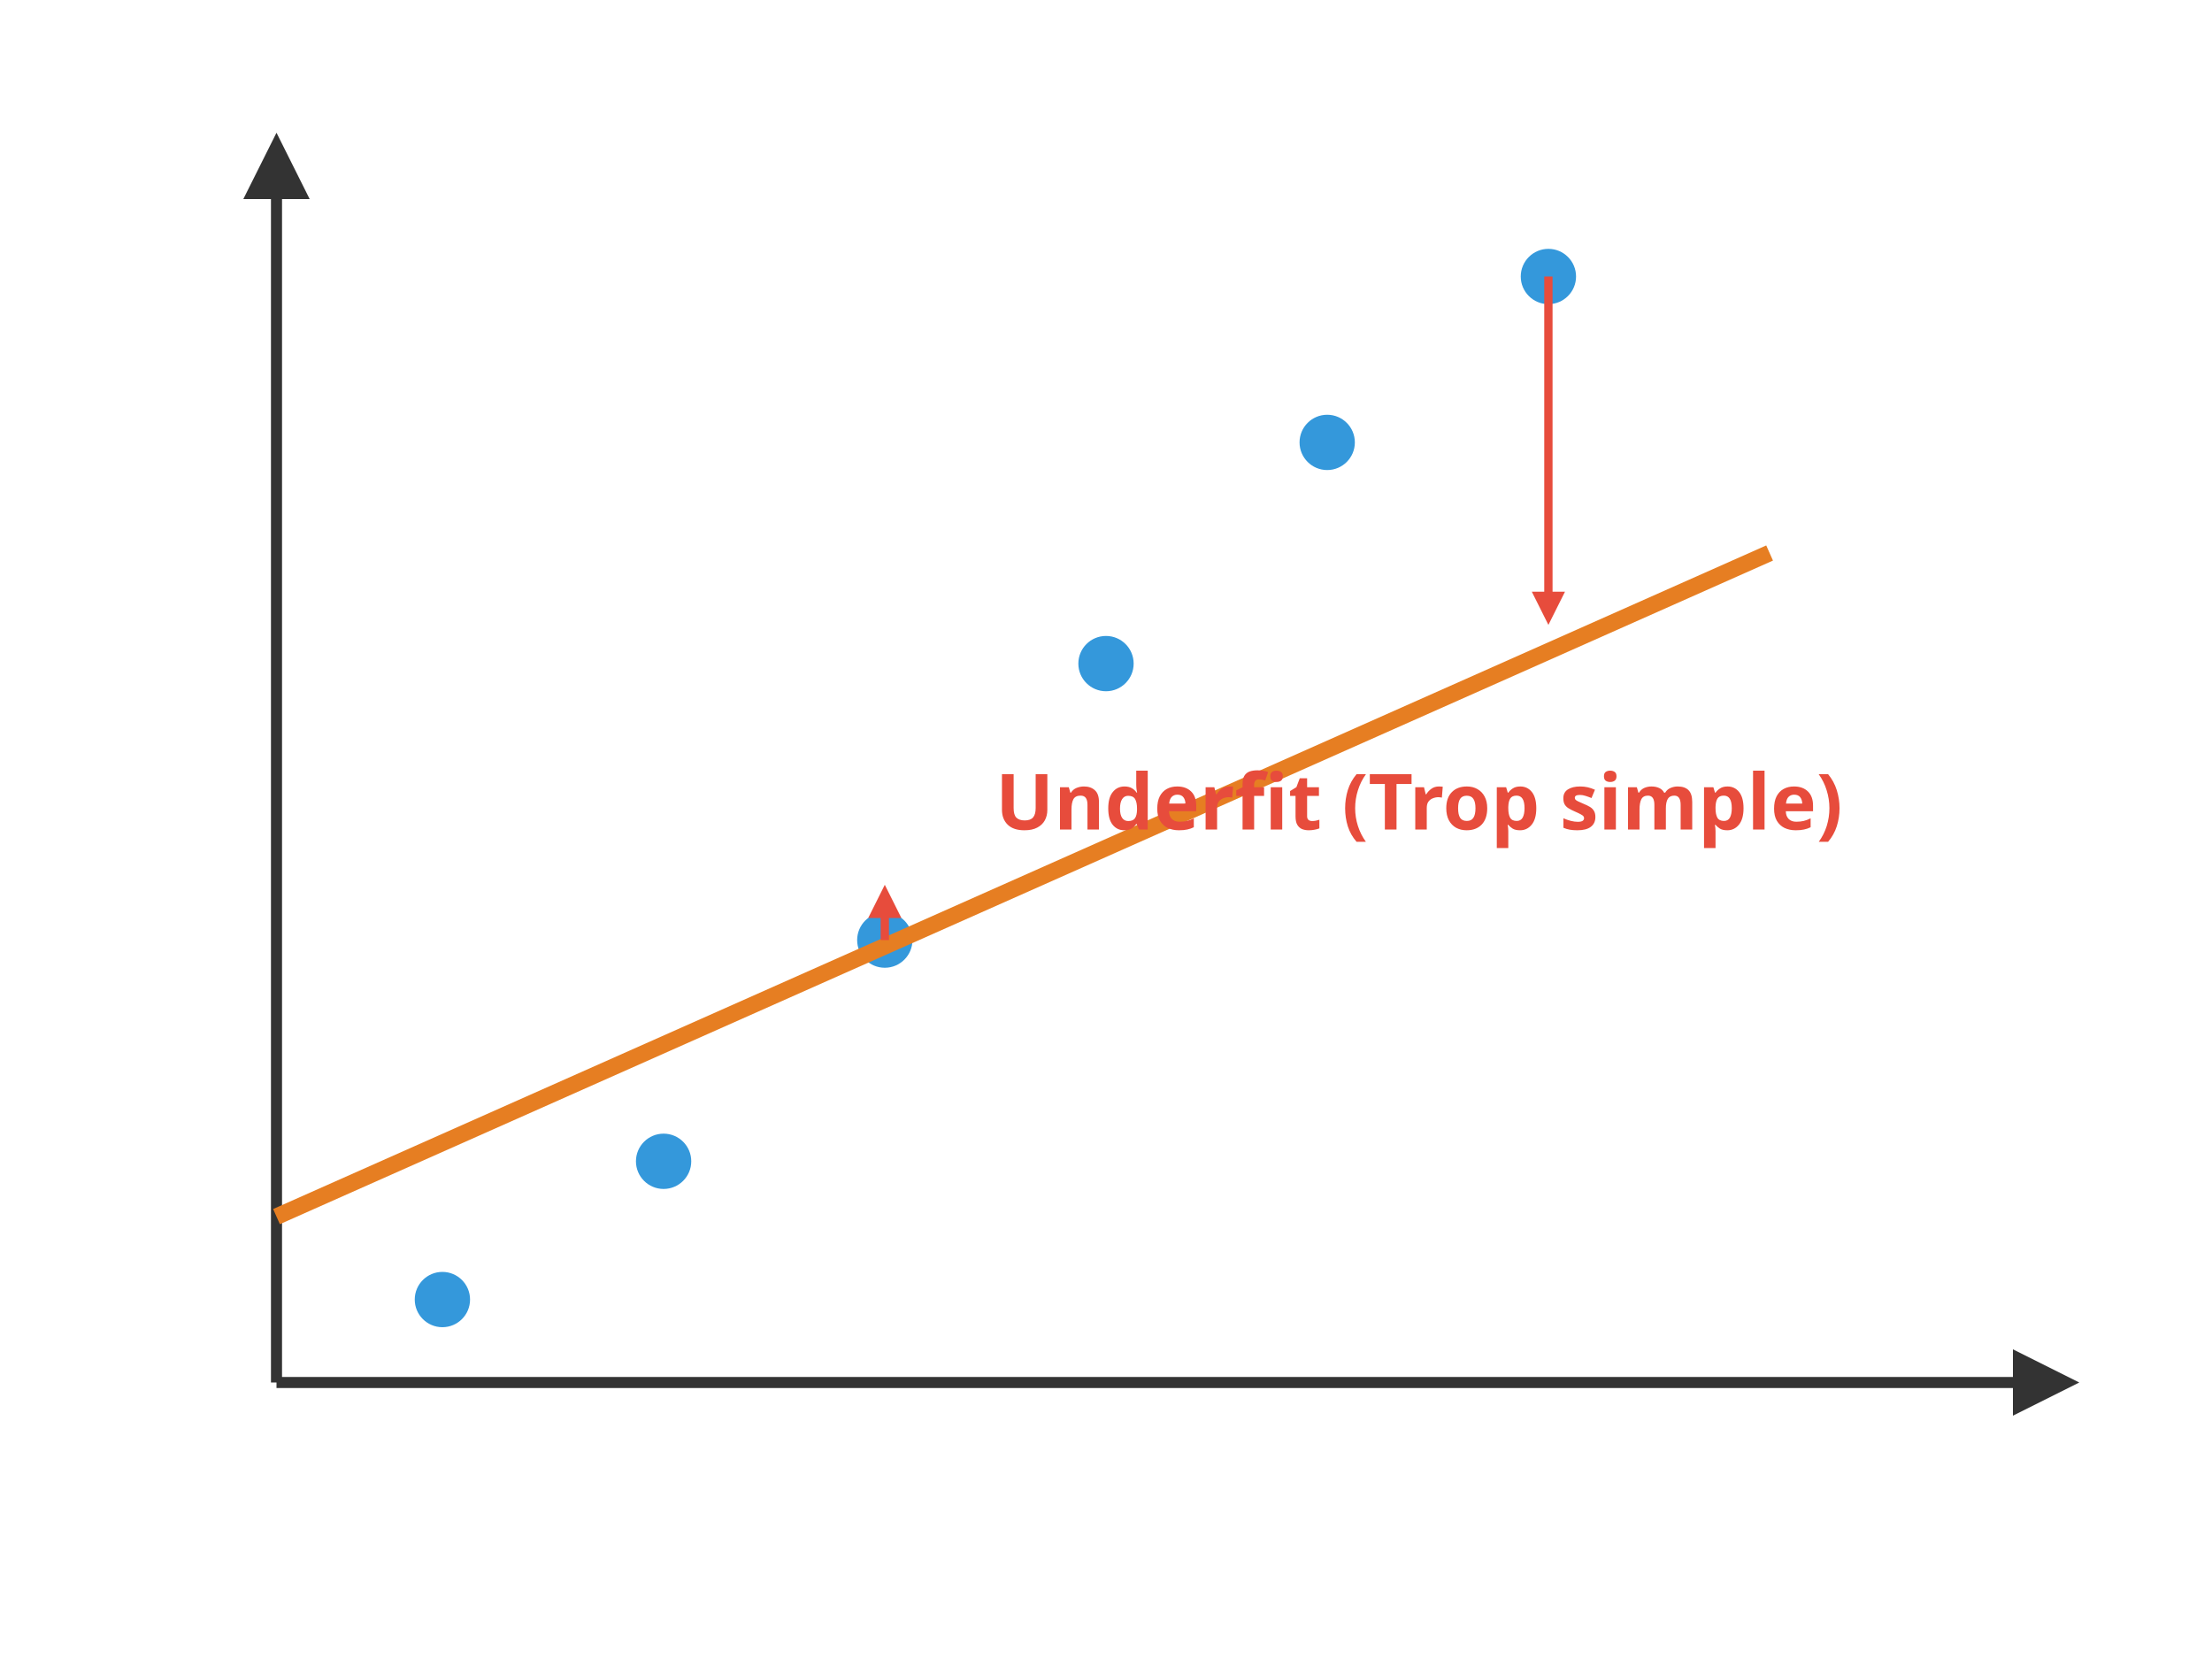
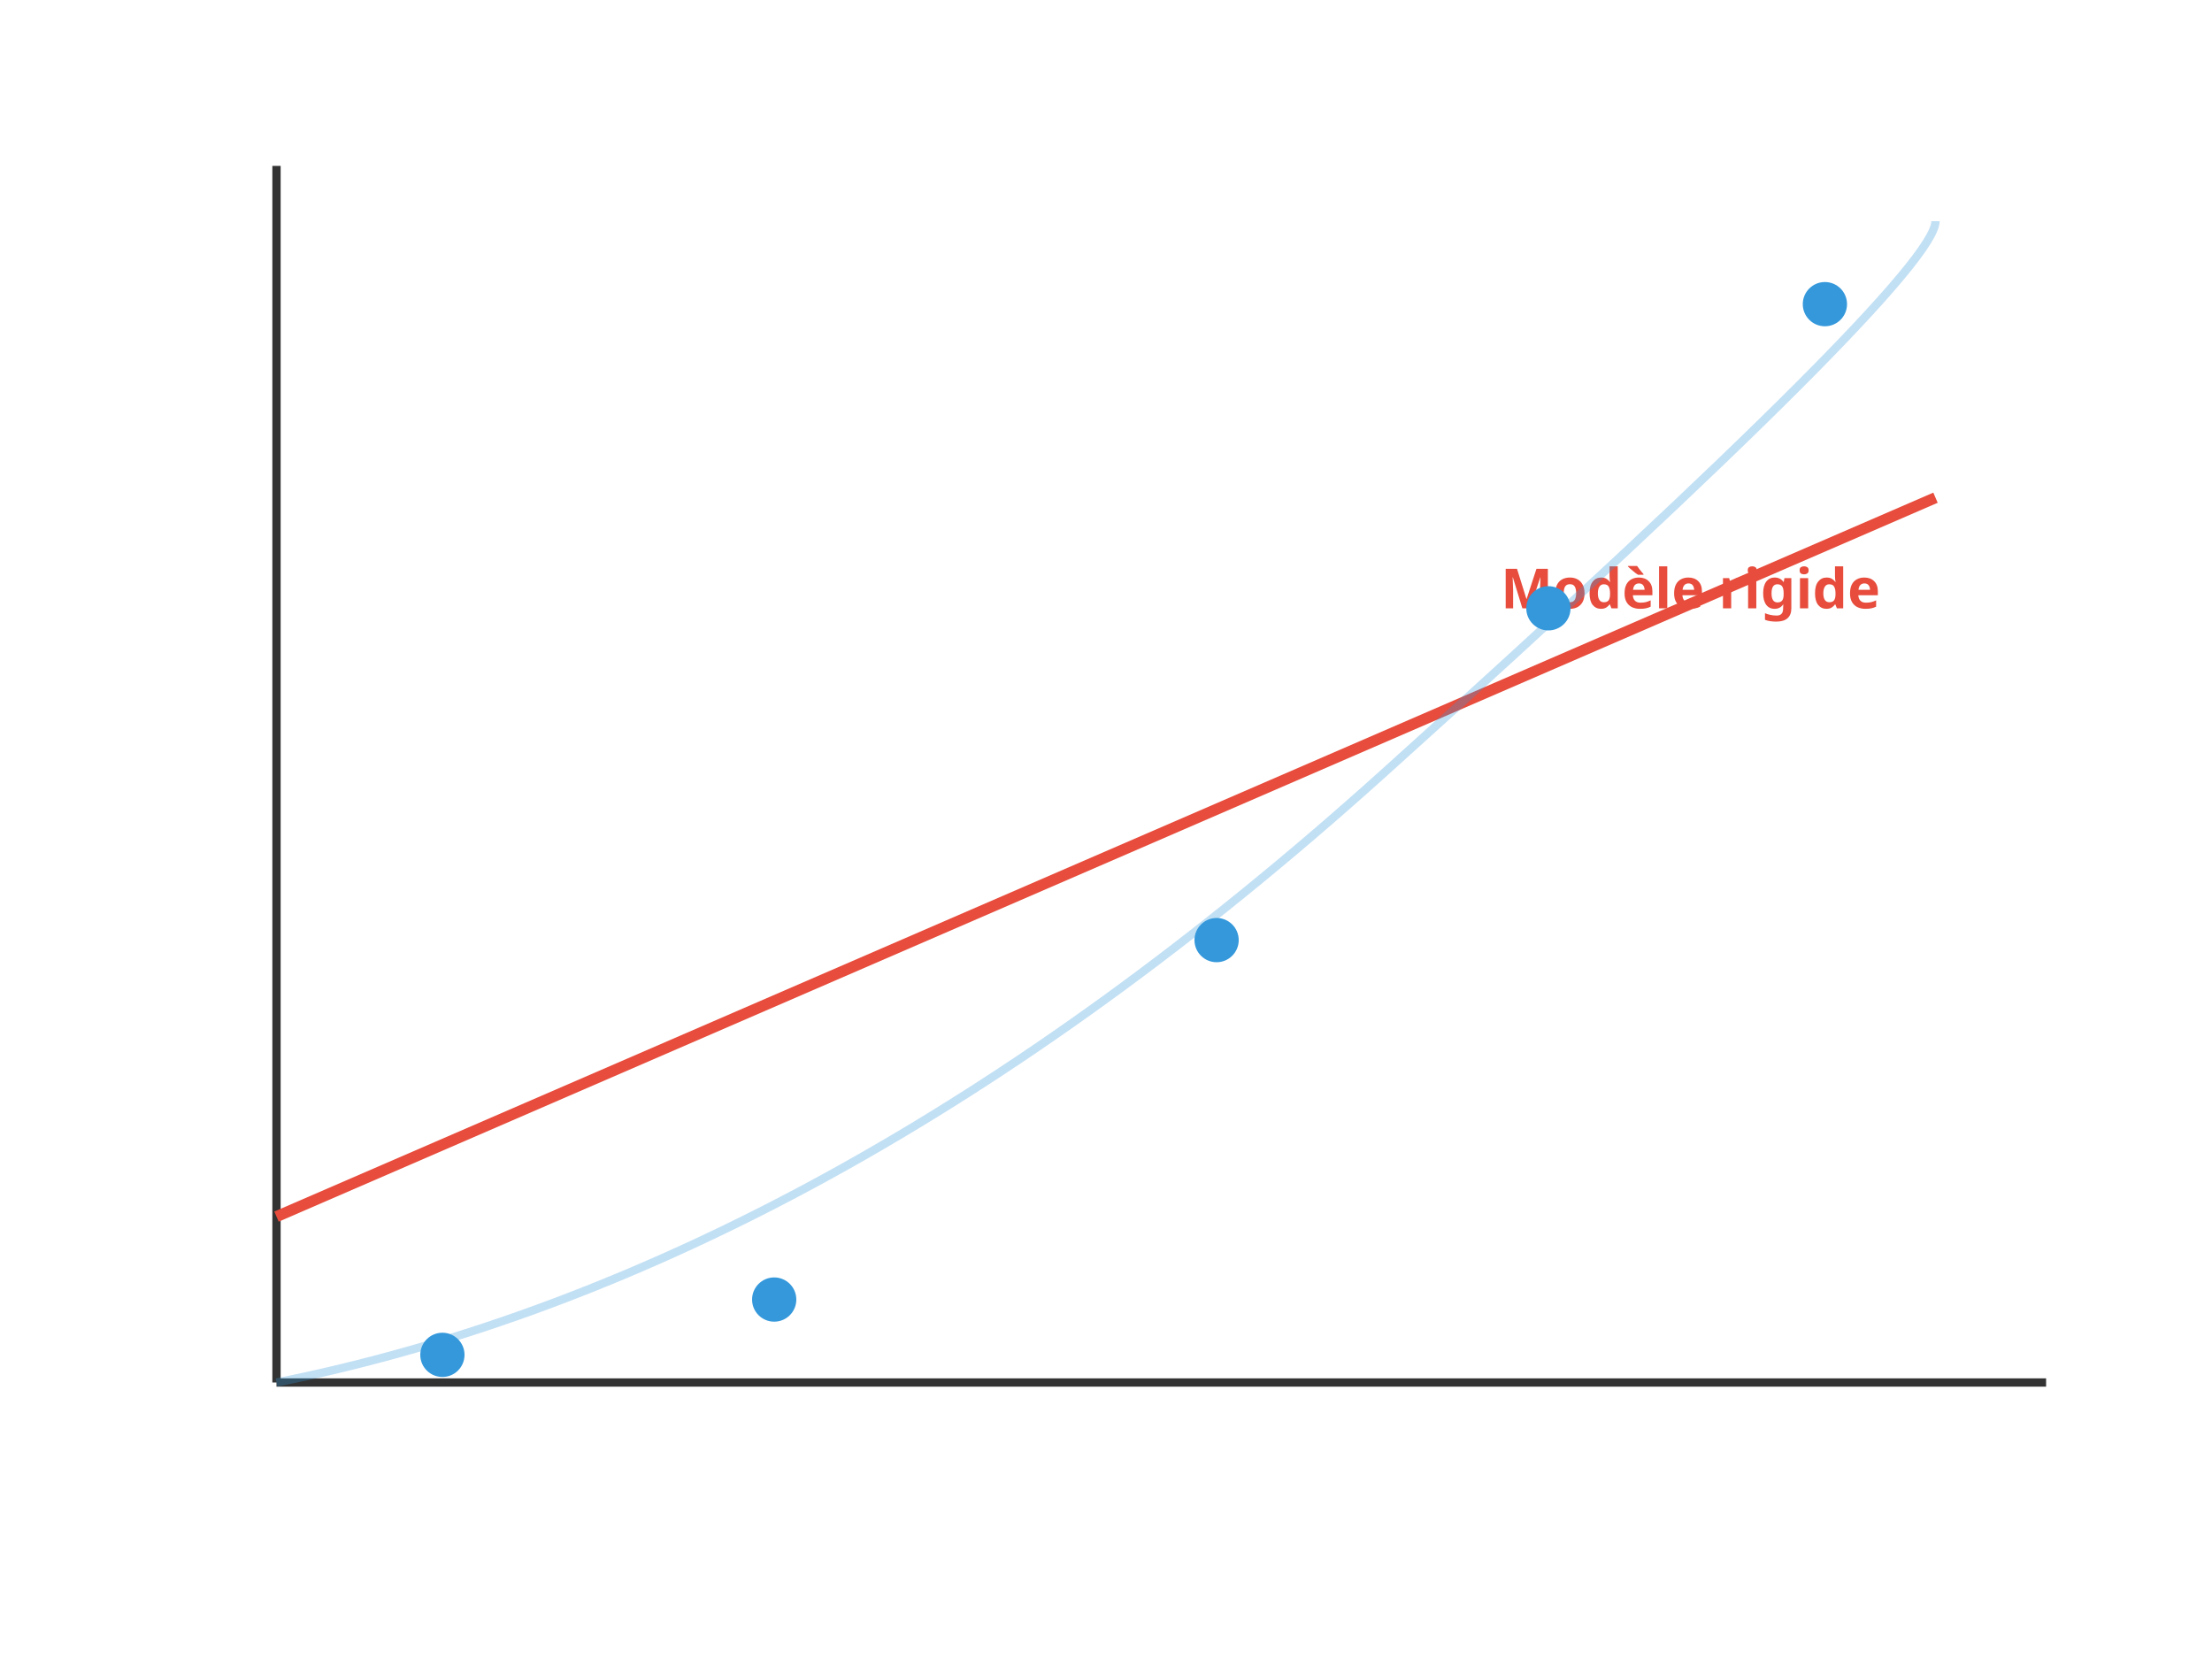
<svg xmlns="http://www.w3.org/2000/svg" viewBox="0 0 400 300" width="100%" height="100%" style="background-color: #fafafa;">
-   <line x1="50" y1="250" x2="370" y2="250" stroke="#333" stroke-width="2" marker-end="url(#arrow)" />
-   <line x1="50" y1="250" x2="50" y2="30" stroke="#333" stroke-width="2" marker-end="url(#arrow)" />
-   <circle cx="80" cy="235" r="5" fill="#3498db" />
-   <circle cx="120" cy="210" r="5" fill="#3498db" />
-   <circle cx="160" cy="170" r="5" fill="#3498db" />
-   <circle cx="200" cy="120" r="5" fill="#3498db" />
-   <circle cx="240" cy="80" r="5" fill="#3498db" />
-   <circle cx="280" cy="50" r="5" fill="#3498db" />
-   <line x1="50" y1="220" x2="320" y2="100" stroke="#e67e22" stroke-width="3" />
-   <line x1="160" y1="170" x2="160" y2="163" stroke="#e74c3c" stroke-width="1.5" marker-end="url(#arrow-red)" />
-   <line x1="280" y1="50" x2="280" y2="110" stroke="#e74c3c" stroke-width="1.5" marker-end="url(#arrow-red)" />
-   <text x="180" y="150" font-family="sans-serif" font-size="14" fill="#e74c3c" font-weight="bold">Underfit (Trop simple)</text>
-   <defs>
-     <marker id="arrow" viewBox="0 0 10 10" refX="5" refY="5" markerWidth="6" markerHeight="6" orient="auto-start-reverse">
-       <path d="M 0 0 L 10 5 L 0 10 z" fill="#333" />
-     </marker>
-     <marker id="arrow-red" viewBox="0 0 10 10" refX="5" refY="5" markerWidth="4" markerHeight="4" orient="auto-start-reverse">
-       <path d="M 0 0 L 10 5 L 0 10 z" fill="#e74c3c" />
-     </marker>
-   </defs>
+   <path d="M 50 250 L 370 250 M 50 250 L 50 30" fill="none" stroke="#333" stroke-width="1.5" />
+   <line x1="50" y1="220" x2="350" y2="90" stroke="#e74c3c" stroke-width="2" />
+   <text x="340" y="110" font-family="sans-serif" font-size="10" fill="#e74c3c" font-weight="bold" text-anchor="end">Modèle rigide</text>
+   <path d="M 50 250 Q 150 230 250 140 T 350 40" fill="none" stroke="#3498db" stroke-width="1.5" stroke-opacity="0.3" />
+   <circle cx="80" cy="245" r="4" fill="#3498db" />
+   <circle cx="140" cy="235" r="4" fill="#3498db" />
+   <circle cx="220" cy="170" r="4" fill="#3498db" />
+   <circle cx="280" cy="110" r="4" fill="#3498db" />
+   <circle cx="330" cy="55" r="4" fill="#3498db" />
</svg>
